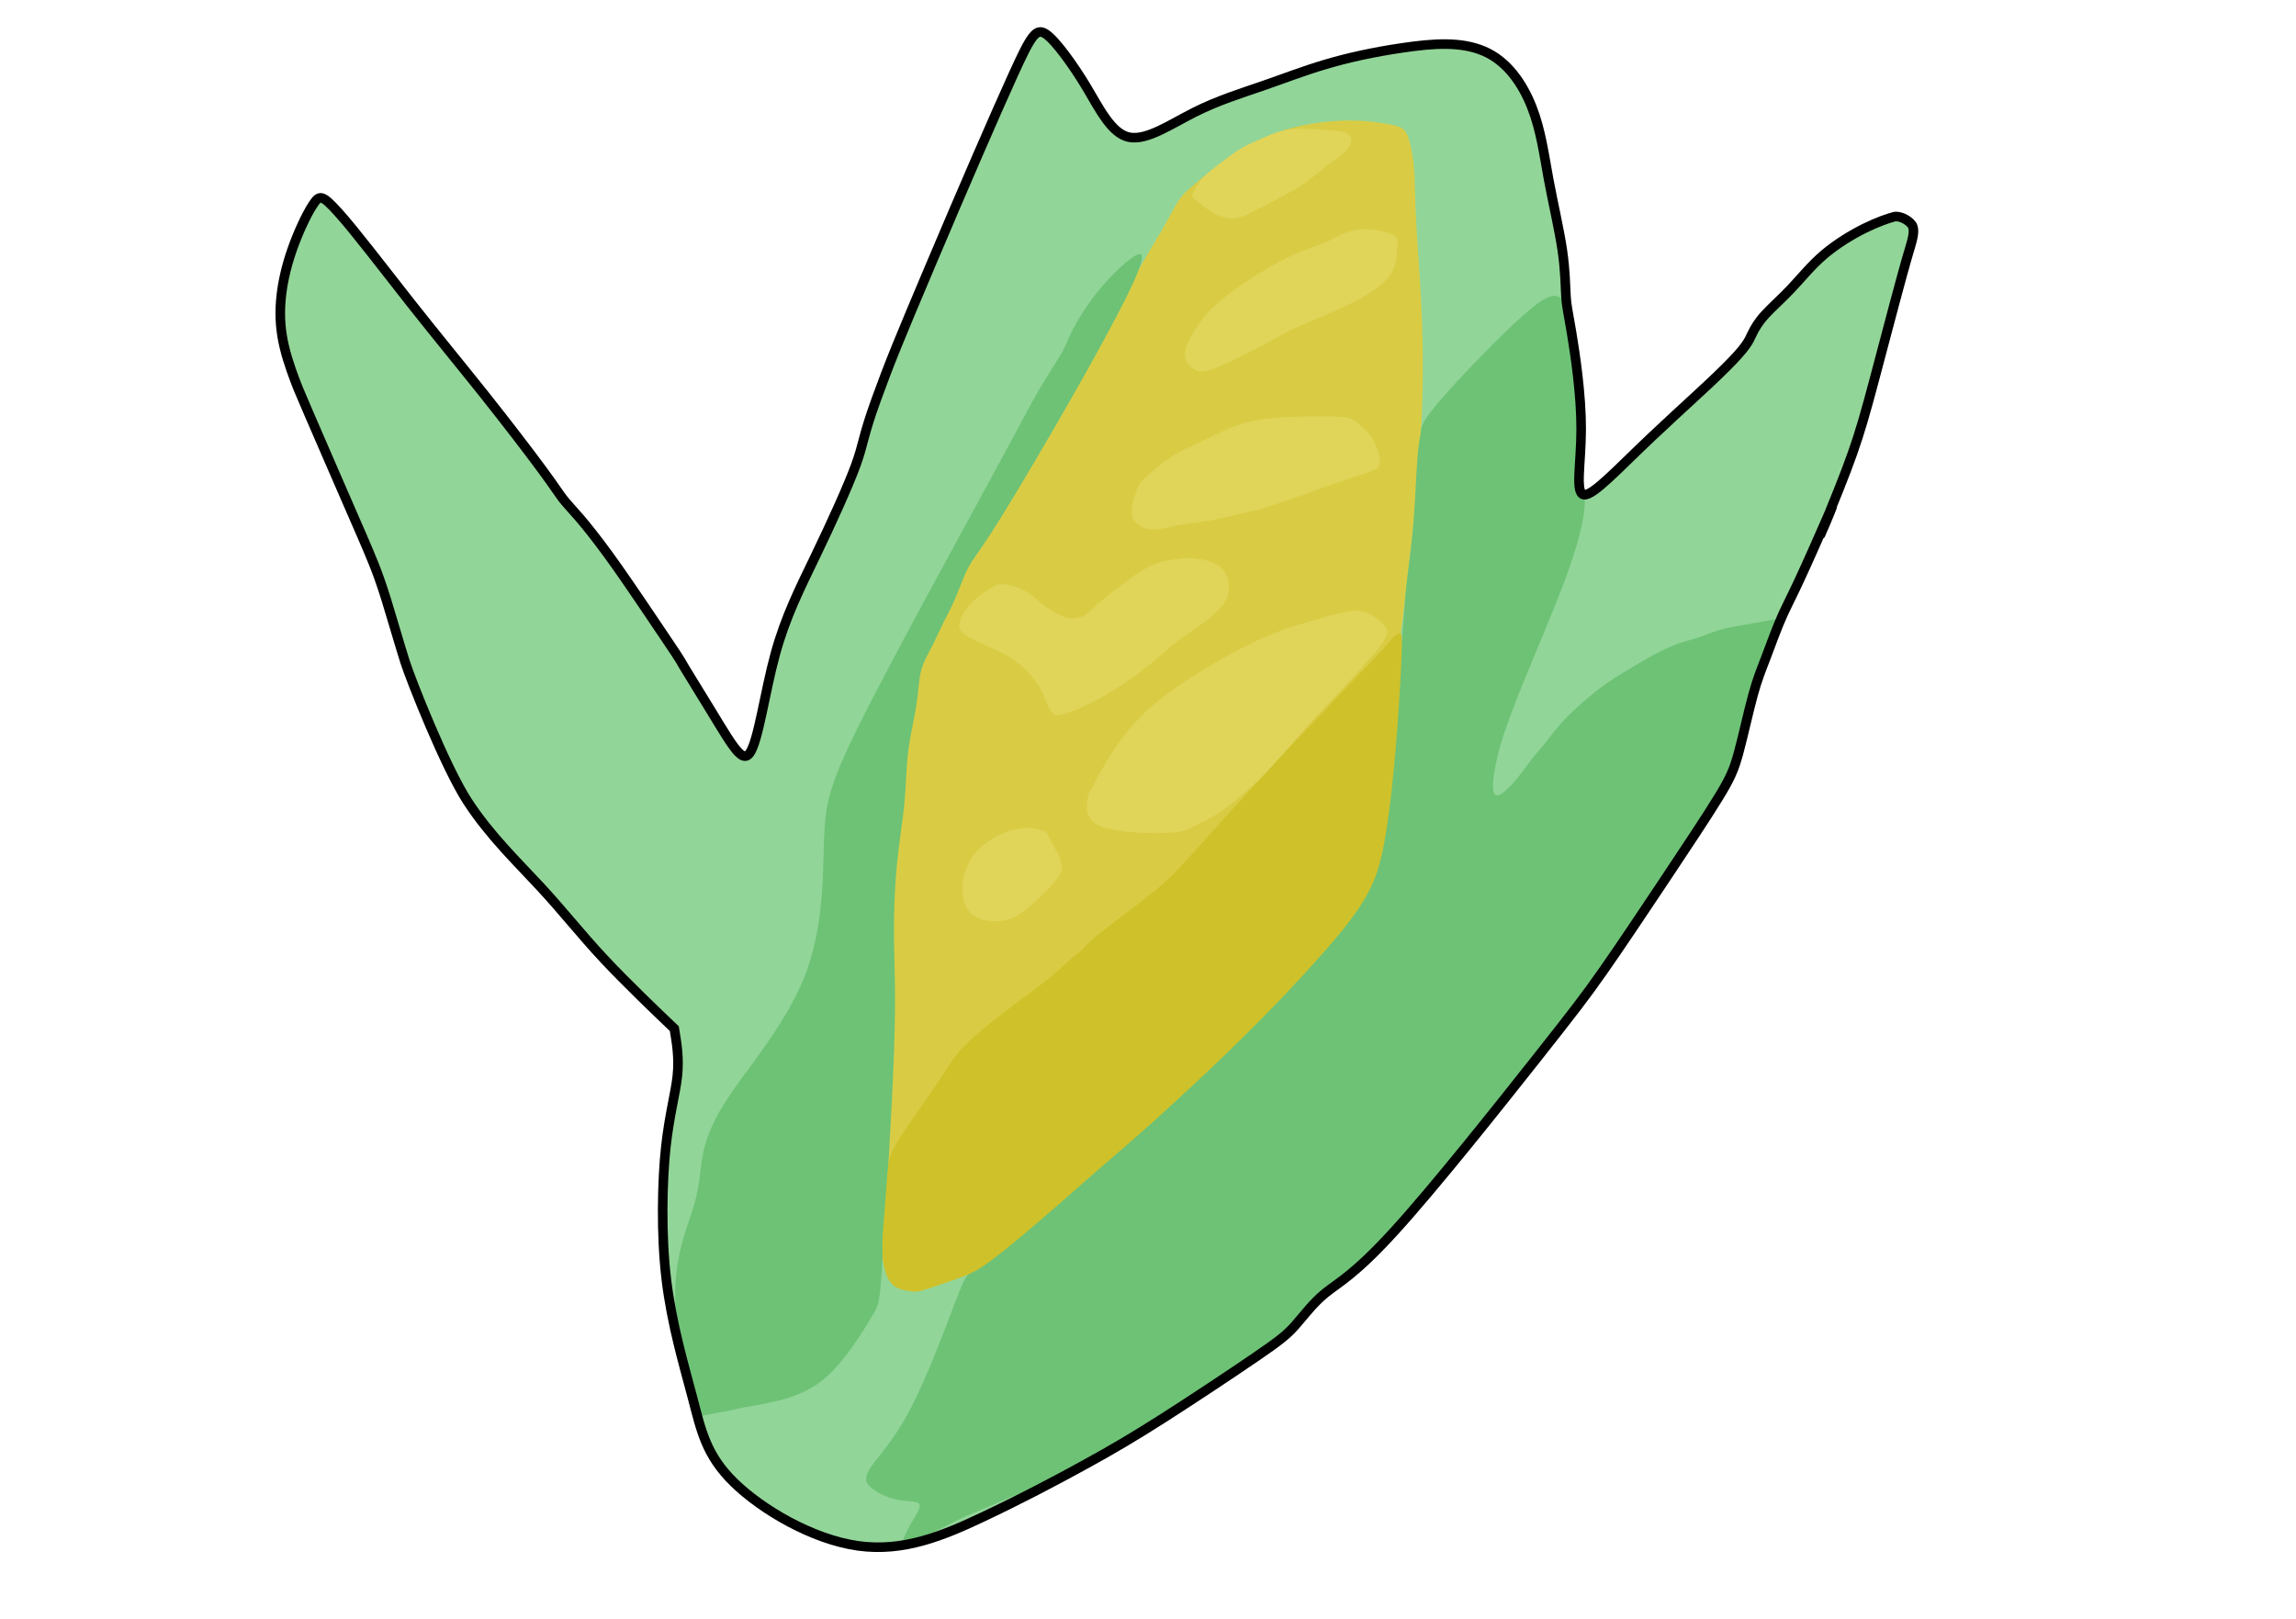
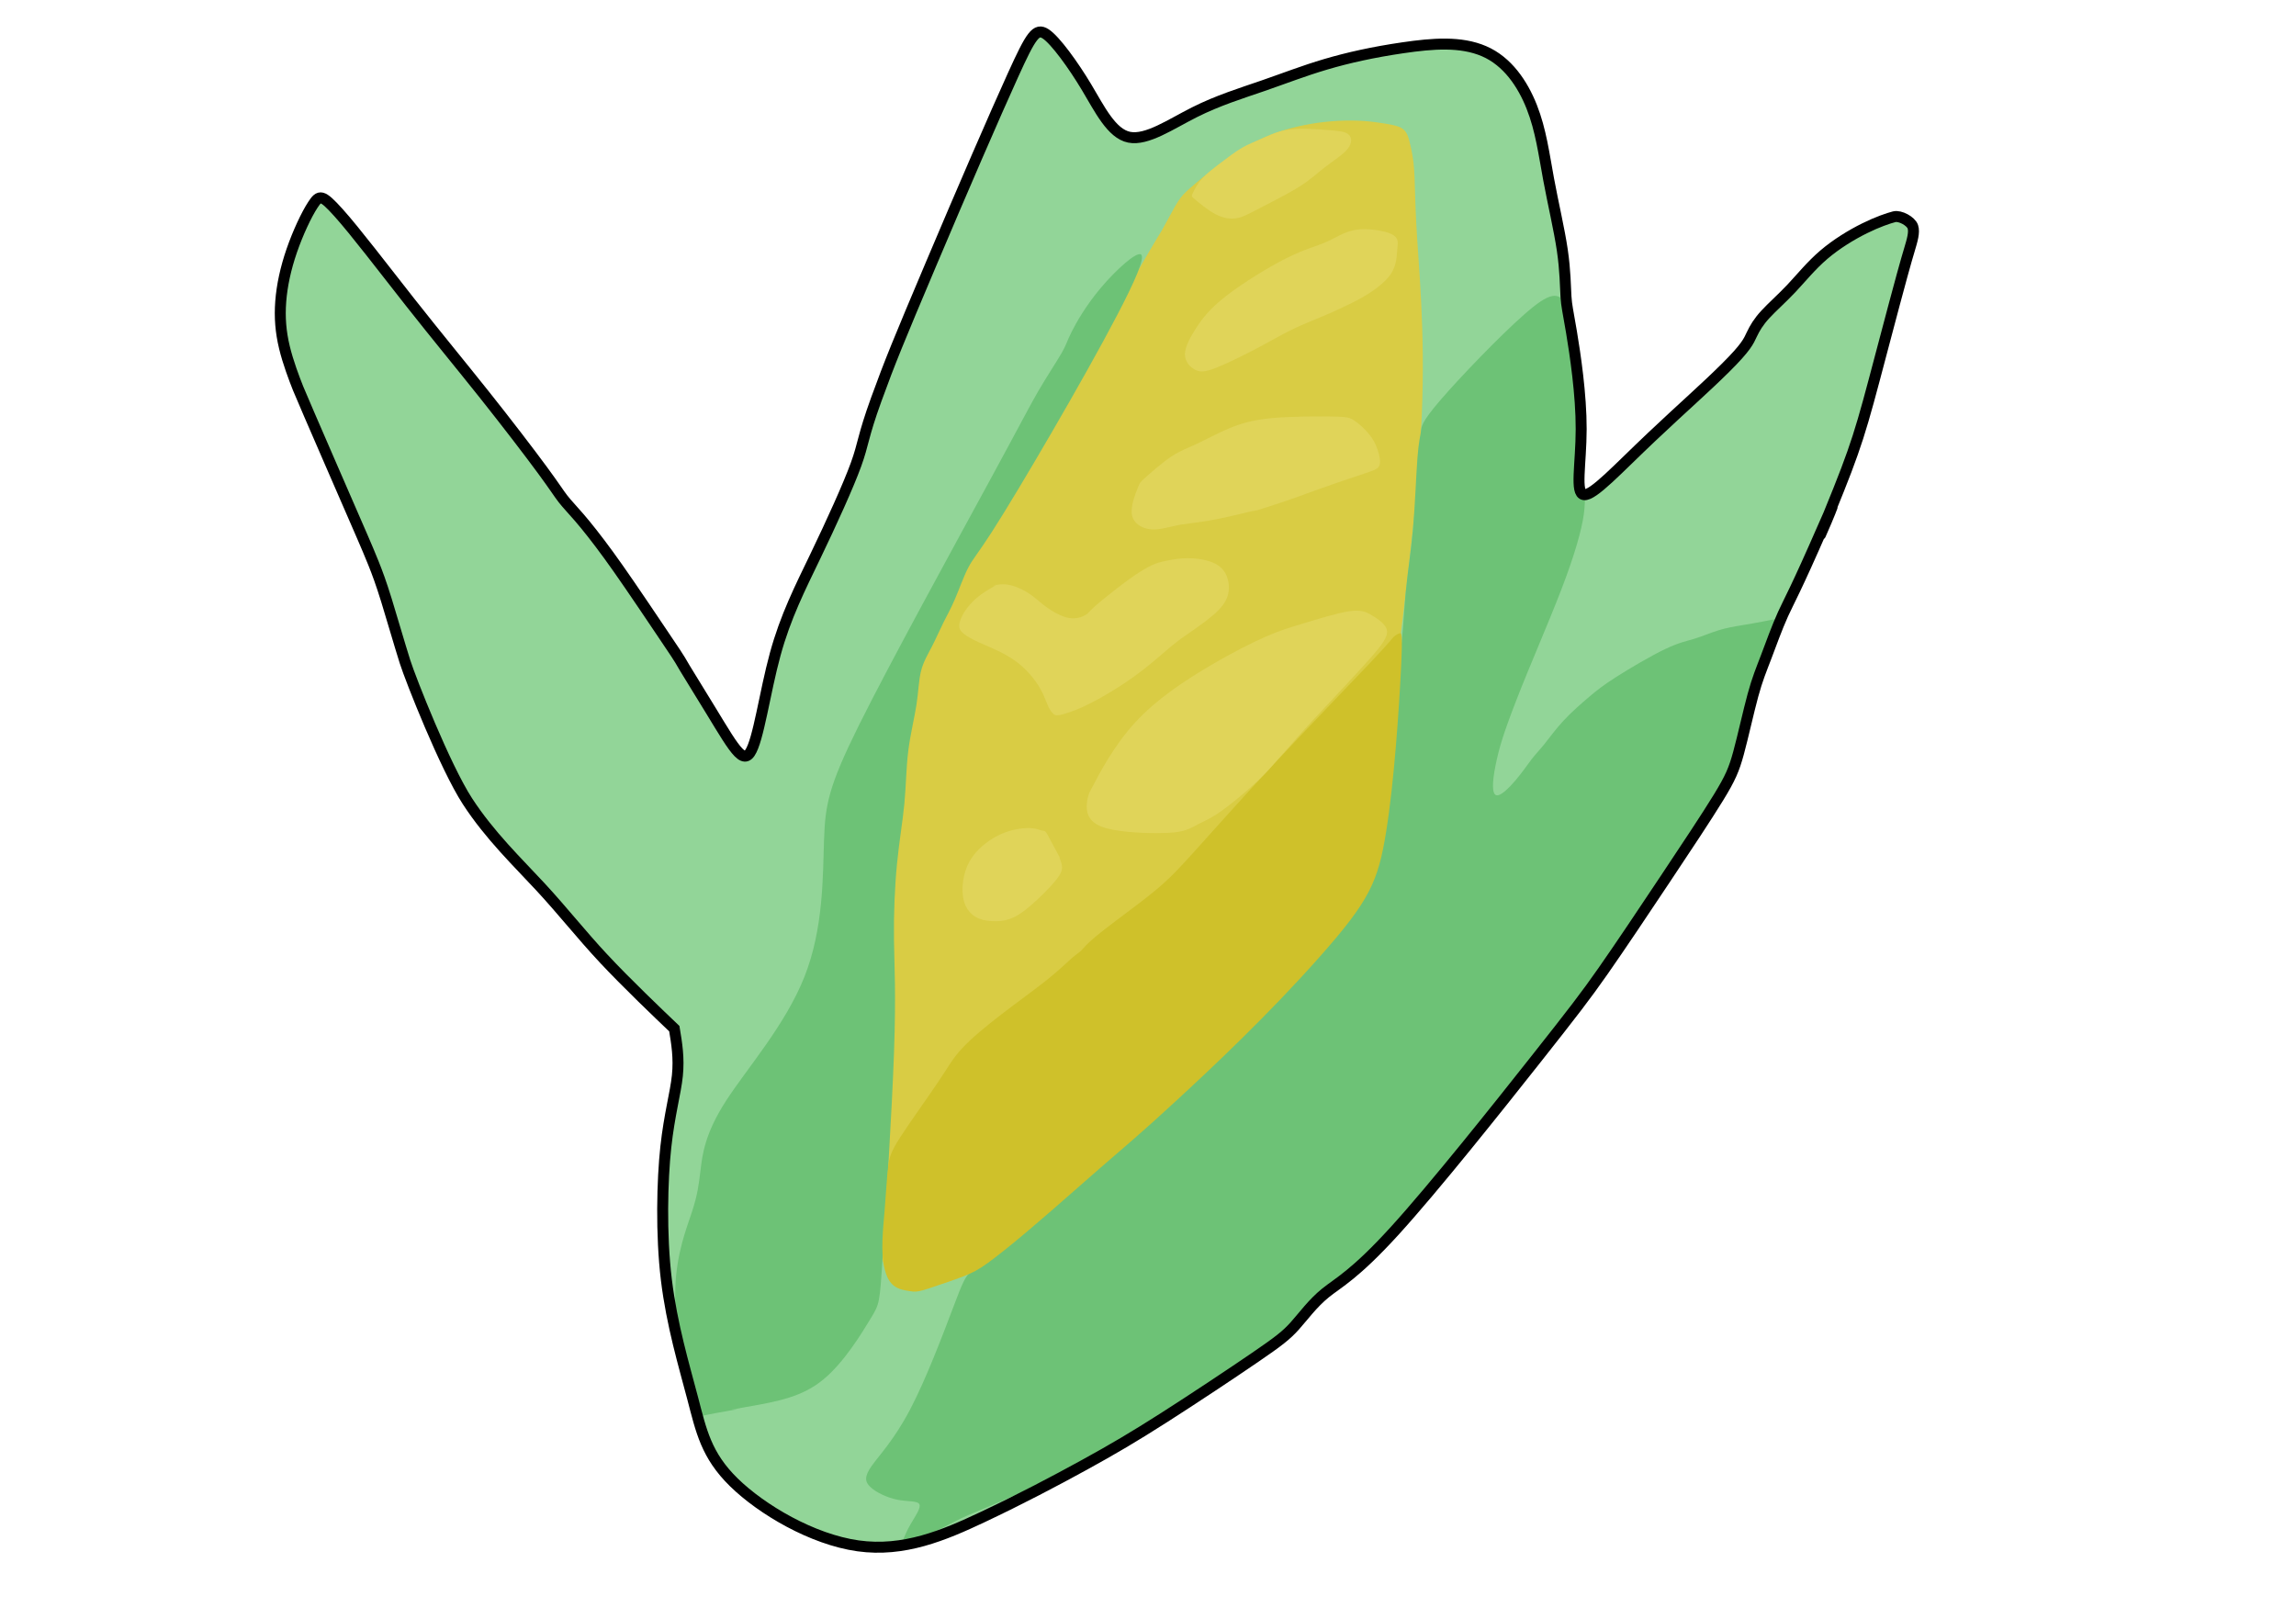
<svg xmlns="http://www.w3.org/2000/svg" version="1.1" id="svg1" width="793.6" height="559.36" viewBox="0 0 793.6 559.36">
  <defs id="defs1">
    </defs>
  <g id="g1" transform="matrix(1.751512,0,0,1.751512,-204.1969,-93.09364)">
    <path style="display:inline;fill:#8cd292;fill-opacity:0.945;stroke:none;stroke-width:1.89;stroke-opacity:1" d="m 235.688,242.318 c -4.518,-4.85 -7.982,-9.304 -12.447,-14.132 -4.465,-4.828 -10.013,-10.135 -14.415,-16.913 -4.402,-6.778 -11.201,-24.002 -12.324,-27.547 -1.123,-3.545 -2.569,-8.606 -3.655,-12.106 -1.086,-3.499 -1.81,-5.429 -2.542,-7.259 -0.733,-1.83 -1.415,-3.422 -2.199,-5.236 -0.785,-1.815 -11.928,-27.379 -12.699,-29.332 -0.771,-1.954 -1.977,-5.089 -2.701,-8.111 -0.724,-3.022 -0.963,-5.888 -0.722,-9.031 0.241,-3.143 0.964,-6.52 2.17,-10.018 1.206,-3.498 2.894,-7.116 4.18,-9.072 1.286,-1.956 1.747,-2.11 5.045,1.553 3.299,3.663 8.894,11.035 14.154,17.705 5.26,6.67 9.998,12.397 14.562,18.131 4.564,5.734 8.929,11.442 11.473,14.9 2.544,3.457 3.268,4.663 4.112,5.749 0.844,1.085 1.809,2.05 3.256,3.739 1.447,1.688 3.377,4.101 5.748,7.359 2.371,3.259 5.182,7.364 10.641,15.488 5.458,8.124 1.306,1.903 7.383,11.689 6.077,9.786 8.186,14.31 9.866,11.849 1.679,-2.461 2.928,-11.908 4.982,-19.422 2.054,-7.514 4.914,-13.097 8.002,-19.52 3.088,-6.423 6.406,-13.688 7.943,-17.924 1.538,-4.237 1.302,-5.415 4.001,-12.863 2.699,-7.448 4.457,-11.703 10.759,-26.607 6.303,-14.904 12.615,-29.47 16.219,-37.398 3.604,-7.928 4.569,-9.375 6.461,-8.148 1.891,1.227 5.473,6.186 8.058,10.509 2.586,4.323 4.932,9.186 8.418,9.883 3.486,0.698 8.204,-2.579 12.887,-4.93 4.683,-2.351 9.18,-3.729 13.514,-5.226 4.334,-1.497 8.022,-2.949 12.387,-4.238 4.365,-1.29 9.369,-2.409 15.255,-3.265 5.886,-0.856 11.381,-1.295 15.978,0.678 4.598,1.973 7.614,6.413 9.423,10.996 1.809,4.583 2.42,9.377 3.32,14.238 0.9,4.861 2.106,9.927 2.709,14.027 0.603,4.101 0.603,7.236 0.724,9.166 0.121,1.93 0.362,2.653 1.085,6.995 0.724,4.342 1.93,12.302 1.914,19.182 -0.015,6.881 -1.252,12.683 0.558,12.921 1.81,0.238 6.667,-5.086 13.332,-11.38 6.665,-6.294 10.372,-9.472 14.557,-13.621 4.185,-4.149 4.602,-5.304 5.215,-6.603 0.613,-1.299 1.337,-2.505 2.663,-3.952 1.327,-1.447 3.256,-3.136 5.164,-5.158 1.908,-2.023 3.893,-4.505 6.393,-6.639 2.5,-2.135 5.465,-3.936 8.037,-5.21 2.571,-1.274 4.69,-1.985 5.85,-2.286 1.16,-0.301 3.318,0.879 3.679,1.965 0.362,1.085 -0.094,2.611 -0.695,4.626 -0.602,2.015 -1.349,4.519 -5.489,20.21 -4.14,15.691 -4.79,18.179 -10.295,31.633 -5.506,13.454 4.329,-9.926 -1.191,2.729 -5.52,12.655 -6.726,14.585 -7.933,17.238 -1.206,2.653 -2.412,6.03 -3.353,8.507 -0.941,2.477 -1.705,4.259 -2.598,7.535 -0.893,3.276 -1.949,8.121 -2.838,11.388 -0.89,3.267 -1.613,4.955 -3.989,8.83 -2.376,3.874 -6.197,9.622 -10.474,16.042 -4.277,6.42 -8.794,13.188 -12.251,18.128 -3.457,4.94 -5.869,8.076 -13.331,17.515 -7.462,9.439 -19.973,25.182 -27.841,33.822 -7.869,8.64 -11.095,10.178 -13.627,12.228 -2.533,2.05 -4.372,4.613 -6.045,6.482 -1.673,1.869 -3.181,3.045 -7.812,6.213 -4.631,3.168 -12.069,8.117 -18.016,11.915 -5.947,3.798 -10.029,6.199 -15.739,9.337 -5.711,3.138 -12.518,6.73 -20.093,10.306 -7.575,3.576 -15.508,6.929 -24.545,5.657 -9.038,-1.272 -19.004,-7.156 -24.493,-12.523 -5.488,-5.367 -6.453,-10.191 -8.142,-16.614 -1.688,-6.422 -4.101,-14.442 -5.186,-23.367 -1.085,-8.925 -0.821,-19.713 -0.109,-26.198 0.712,-6.486 1.918,-10.586 2.28,-14.084 0.362,-3.498 -0.121,-6.392 -0.603,-9.286 -2.963,-2.822 -9.444,-8.995 -13.962,-13.844 z" id="path3" />
    <path style="display:inline;fill:#d9cc44;fill-opacity:0.996;stroke:none;stroke-width:1.89;stroke-opacity:1" d="m 352.591,89.285 c -3.082,2.615 -3.082,2.615 -5.776,7.599 -2.694,4.984 2.694,-4.984 -15.125,26.162 -17.819,31.146 -23.198,38.172 -27.96,47.263 -4.762,9.091 -4.233,6.399 -6.071,18.308 -1.838,11.91 -1.43,7.424 -2.891,22.288 -1.461,14.865 -1.943,17.759 -2.185,20.774 -0.241,3.015 -0.241,6.151 -0.692,15.927 -0.45,9.776 -1.983,37.695 -1.761,46.794 0.222,9.099 1.488,12.295 5.166,12.928 3.678,0.633 9.769,-1.296 15.032,-4.285 5.263,-2.988 34.19,-29.382 45.783,-40.501 11.593,-11.119 19.111,-19.148 23.802,-24.433 4.691,-5.285 7.224,-8.541 8.611,-14.24 1.387,-5.699 1.628,-13.839 1.809,-19.055 0.181,-5.216 0.302,-7.508 1.774,-19.341 1.473,-11.834 4.323,-33.401 5.05,-50.353 0.726,-16.952 -0.657,-29.458 -1.085,-37.867 -0.427,-8.41 -0.122,-10.715 -1.026,-14.847 -0.904,-4.133 -1.1,-4.316 -7.026,-5.143 -5.926,-0.827 -13.994,-0.111 -20.591,2.459 -6.597,2.57 -11.757,6.948 -14.838,9.563 z" id="path2" />
    <path style="display:inline;fill:#6dc276;fill-opacity:1;stroke:none;stroke-width:1.89;stroke-opacity:1" d="m 288.424,313.328 c -1.749,2.894 -5.246,8.683 -9.347,12.06 -4.101,3.377 -8.608,4.302 -15.415,5.474 -6.806,1.173 1.907,-0.168 -3.037,0.676 -4.945,0.844 -5.427,1.085 -6.03,1.085 -0.603,0 -1.322,-0.24 -2.422,-4.886 -1.1,-4.647 -2.558,-13.61 -2.318,-20.458 0.24,-6.849 2.18,-11.596 3.28,-14.961 1.1,-3.365 1.339,-5.283 1.701,-8.298 0.362,-3.015 0.844,-7.116 4.976,-13.543 4.132,-6.427 11.717,-14.96 15.521,-24.558 3.804,-9.597 3.623,-20.031 3.865,-27.026 0.241,-6.995 0.905,-10.553 6.88,-22.602 5.975,-12.05 19.237,-36.187 25.777,-48.22 6.54,-12.033 7.987,-14.927 9.675,-17.822 1.688,-2.894 3.618,-5.789 4.583,-7.477 0.965,-1.688 0.965,-2.171 1.93,-4.101 0.965,-1.93 2.894,-5.307 5.844,-8.79 2.949,-3.483 6.957,-7.109 7.853,-6.512 0.895,0.597 -1.286,5.441 -4.659,11.908 -3.373,6.467 -8.157,14.955 -12.789,22.935 -4.632,7.979 -9.113,15.468 -11.922,19.838 -2.809,4.37 -3.774,5.335 -4.701,7.106 -0.927,1.771 -1.817,4.349 -2.692,6.356 -0.876,2.007 -1.424,2.922 -2.166,4.4 -0.742,1.478 -1.466,3.166 -2.28,4.749 -0.814,1.583 -1.719,3.06 -2.186,4.9 -0.467,1.839 -0.498,4.04 -0.912,6.716 -0.415,2.676 -1.214,5.827 -1.621,9.136 -0.407,3.309 -0.422,6.776 -0.761,10.357 -0.339,3.58 -1.003,7.274 -1.447,11.797 -0.445,4.523 -0.671,9.874 -0.603,15.083 0.068,5.209 0.43,10.274 0.008,22.214 -0.422,11.94 -1.628,30.754 -2.231,40.161 -0.603,9.407 -0.603,9.407 -2.352,12.302 z" id="path5" />
    <path style="display:inline;fill:#6dc276;fill-opacity:1;stroke:none;stroke-width:1.89;stroke-opacity:1" d="m 308.409,303.899 c -1.352,1.093 -1.835,2.299 -3.764,7.387 -1.93,5.088 -5.307,14.058 -8.472,20.065 -3.166,6.008 -6.121,9.053 -7.568,11.103 -1.447,2.05 -1.387,3.106 -0.271,4.161 1.116,1.055 3.286,2.111 5.337,2.518 2.05,0.407 3.98,0.166 4.342,0.889 0.362,0.724 -0.844,2.412 -1.688,3.859 -0.844,1.447 -1.327,2.653 -1.568,3.377 -0.241,0.724 -0.241,0.965 1.327,0.362 1.568,-0.603 4.704,-2.05 6.633,-3.015 1.93,-0.965 2.653,-1.447 5.148,-2.526 2.495,-1.079 8.319,-3.367 15.946,-6.967 7.627,-3.601 14.93,-7.652 22.441,-12.195 7.512,-4.543 14.91,-9.373 20.047,-13.284 5.137,-3.911 7.424,-6.47 9.433,-8.36 2.009,-1.89 3.783,-3.152 5.984,-4.97 2.201,-1.818 4.65,-4.043 12.873,-13.783 8.223,-9.741 22.189,-26.971 33.69,-42.333 11.5,-15.362 20.534,-28.857 25.408,-36.561 4.873,-7.704 5.581,-9.599 6.105,-11.581 0.524,-1.982 0.836,-3.935 2.042,-8.213 1.205,-4.279 3.274,-10.761 4.428,-14.303 1.154,-3.542 1.346,-4.001 0.903,-4.104 -0.443,-0.103 -1.489,0.149 -2.787,0.406 -1.298,0.257 -2.71,0.493 -4.155,0.734 -1.445,0.241 -2.892,0.482 -4.46,0.964 -1.568,0.482 -3.256,1.206 -4.824,1.688 -1.568,0.482 -3.015,0.724 -5.789,2.05 -2.774,1.327 -6.874,3.739 -9.528,5.427 -2.653,1.688 -3.859,2.653 -5.427,3.98 -1.568,1.327 -3.498,3.015 -5.065,4.704 -1.568,1.688 -2.774,3.377 -3.745,4.589 -0.971,1.212 -1.781,2.022 -2.576,3.058 -0.795,1.036 -1.76,2.483 -3.086,4.051 -1.327,1.568 -3.015,3.256 -3.859,3.015 -0.844,-0.241 -0.844,-2.412 -0.159,-5.828 0.686,-3.416 1.487,-6.142 4.109,-12.91 2.622,-6.769 6.228,-14.953 8.883,-21.848 2.655,-6.895 4.026,-11.815 4.437,-14.866 0.411,-3.051 0.179,-5.139 -0.133,-6.589 -0.312,-1.449 -0.694,-2.177 -0.696,-4.406 -0.001,-2.229 0.378,-5.961 0.15,-11.874 -0.228,-5.914 -1.063,-14.01 -2.538,-17.761 -1.475,-3.751 -3.59,-3.157 -8.537,1.195 -4.946,4.352 -12.724,12.462 -16.557,16.921 -3.833,4.458 -3.722,5.265 -3.829,6.154 -0.107,0.888 -0.432,1.859 -0.694,5.257 -0.262,3.399 -0.46,9.226 -0.877,13.962 -0.416,4.736 -1.05,8.379 -1.442,12.581 -0.392,4.202 -0.543,8.962 -1.235,12.969 -0.693,4.007 -1.928,7.26 -2.293,13.997 -0.365,6.738 0.139,16.959 -1.376,24.049 -1.515,7.089 -5.05,11.047 -12.062,18.542 -7.012,7.496 -17.5,18.53 -28.548,29.322 -11.048,10.792 -22.654,21.341 -29.569,27.105 -6.914,5.764 -9.137,6.744 -10.489,7.837 z" id="path6" />
    <path style="display:inline;fill:#cfc12a;fill-opacity:1;stroke:none;stroke-width:1.89;stroke-opacity:1" d="m 291.836,283.523 c 0.248,-2.065 0.585,-3.119 2.496,-6.074 1.912,-2.955 5.389,-7.779 7.489,-10.915 2.1,-3.136 2.824,-4.583 4.686,-6.557 1.862,-1.974 4.543,-4.208 7.733,-6.665 3.189,-2.457 6.566,-4.869 8.978,-6.798 2.412,-1.93 3.859,-3.377 4.824,-4.221 0.965,-0.844 1.447,-1.085 1.93,-1.568 0.482,-0.482 0.965,-1.206 3.014,-2.894 2.049,-1.688 5.669,-4.342 8.244,-6.307 2.575,-1.965 3.818,-3.001 5.205,-4.257 1.387,-1.256 2.593,-2.462 5.96,-6.19 3.367,-3.728 8.955,-10.044 15.698,-17.269 6.744,-7.225 14.703,-15.426 18.804,-19.767 4.101,-4.342 4.342,-4.824 4.704,-5.186 0.362,-0.362 0.844,-0.603 1.206,-0.724 0.362,-0.121 0.603,-0.121 0.241,7.236 -0.362,7.357 -1.325,22.05 -2.92,31.917 -1.595,9.866 -3.233,13.549 -13.171,24.761 -9.938,11.212 -20.633,21.314 -28.146,28.243 -7.513,6.929 -9.679,8.639 -15.01,13.286 -5.331,4.647 -13.829,12.234 -19.129,16.413 -5.3,4.179 -5.805,4.365 -11.57,6.351 -5.765,1.986 -5.452,1.888 -7.706,1.505 -2.254,-0.382 -3.598,-1.36 -4.311,-4.569 -0.713,-3.209 -0.257,-7.387 0.057,-11.104 0.314,-3.717 0.446,-6.584 0.694,-8.649 z" id="path7" />
    <path style="fill:#e0d459;fill-opacity:1;stroke:none;stroke-width:1.89;stroke-opacity:1" d="m 307.125,224.96 c 0.795,-2.402 2.266,-4.022 3.844,-5.272 1.579,-1.249 3.264,-2.128 5.191,-2.645 1.926,-0.518 4.093,-0.675 5.535,-0.125 1.442,0.55 0.725,-0.707 2.692,2.987 1.967,3.694 0.976,1.684 1.472,3.051 0.495,1.367 0.495,2.09 -0.724,3.671 -1.219,1.581 -3.584,3.946 -5.645,5.645 -2.061,1.699 -3.749,2.664 -6.28,2.686 -2.531,0.022 -4.5,-0.515 -5.749,-2.463 -1.249,-1.949 -1.13,-5.132 -0.335,-7.535 z" id="path21" />
    <path style="fill:#e0d459;fill-opacity:1;stroke:none;stroke-width:1.89;stroke-opacity:1" d="m 315.017,168.483 c -1.447,-0.121 -2.653,0.362 -2.653,0.362 0,0 1.206,-0.482 0.844,-0.241 -0.362,0.241 -2.291,1.206 -3.859,2.533 -1.568,1.327 -2.774,3.015 -3.257,4.437 -0.484,1.422 -0.321,2.212 1.941,3.485 2.262,1.272 5.275,2.188 8.059,3.947 2.785,1.759 4.714,4.171 5.8,6.101 1.085,1.93 1.327,3.377 2.097,4.399 0.771,1.022 0.98,1.118 4.011,0.081 3.031,-1.037 7.435,-3.528 10.991,-5.949 3.556,-2.421 5.935,-4.561 7.623,-6.009 1.688,-1.447 2.653,-2.171 3.885,-3.032 1.232,-0.862 2.539,-1.733 4.203,-3.013 1.664,-1.28 3.249,-2.638 3.966,-4.331 0.717,-1.692 0.462,-3.63 -0.275,-4.964 -0.738,-1.334 -1.958,-2.064 -3.719,-2.525 -1.761,-0.461 -4.062,-0.653 -6.917,-0.136 -2.855,0.517 -3.671,0.81 -6.238,2.403 -2.567,1.593 -7.51,5.56 -8.805,6.72 -1.295,1.16 -1.295,1.401 -1.898,1.763 -0.603,0.362 -1.809,0.844 -3.256,0.603 -1.447,-0.241 -3.136,-1.206 -4.375,-2.084 -1.24,-0.878 -2.393,-2.032 -3.713,-2.868 -1.319,-0.837 -3.008,-1.56 -4.455,-1.681 z" id="path22" />
    <path style="fill:#e0d459;fill-opacity:1;stroke:none;stroke-width:1.89;stroke-opacity:1" d="m 331.057,211.78 c 0.121,-1.447 0.603,-2.412 0.603,-2.412 0,0 -0.482,0.965 0.709,-1.312 1.191,-2.276 4.055,-7.794 8.276,-12.377 4.221,-4.583 9.799,-8.231 14.518,-11.02 4.719,-2.789 8.578,-4.719 11.352,-5.925 2.774,-1.206 4.462,-1.688 7.237,-2.533 2.774,-0.844 6.632,-2.05 9.045,-2.412 2.412,-0.362 3.377,0.12 4.583,0.844 1.206,0.724 2.653,1.688 2.894,2.894 0.241,1.206 -0.724,2.653 -3.618,5.91 -2.894,3.256 -7.719,8.322 -10.734,11.578 -3.015,3.256 -4.221,4.704 -5.141,5.744 -0.92,1.041 -1.251,1.372 -2.095,2.337 -0.844,0.965 -2.05,2.412 -4.1,4.341 -2.05,1.93 -4.945,4.342 -6.995,5.789 -2.05,1.447 -3.256,1.93 -4.221,2.412 -0.965,0.482 -1.688,0.965 -2.774,1.327 -1.085,0.362 -2.533,0.603 -5.789,0.603 -3.256,0 -8.322,-0.241 -10.975,-1.327 -2.653,-1.085 -2.894,-3.015 -2.774,-4.462 z" id="path23" />
    <path style="fill:#e0d459;fill-opacity:1;stroke:none;stroke-width:1.89;stroke-opacity:1" d="m 342.635,147.378 c -1.085,0.965 -1.085,0.965 -1.568,2.171 -0.482,1.206 -1.447,3.618 -1.085,5.307 0.362,1.688 2.05,2.653 3.859,2.774 1.809,0.121 3.739,-0.603 5.91,-0.965 2.171,-0.362 4.583,-0.362 11.94,-2.171 7.357,-1.809 -2.376,1.054 3.696,-0.86 6.073,-1.914 8.485,-2.879 11.5,-3.964 3.015,-1.085 6.633,-2.291 8.804,-3.015 2.171,-0.724 2.894,-0.965 3.131,-1.71 0.237,-0.745 0.019,-1.834 -0.365,-2.986 -0.384,-1.152 -0.837,-2.058 -1.692,-3.107 -0.855,-1.05 -2.084,-2.184 -3.049,-2.787 -0.965,-0.603 -1.666,-0.675 -4.55,-0.711 -2.883,-0.036 -7.949,-0.036 -11.675,0.322 -3.726,0.358 -6.086,1.066 -8.416,2.042 -2.33,0.976 -4.501,2.183 -6.31,3.027 -1.809,0.844 -3.256,1.327 -5.065,2.533 -1.809,1.206 -3.98,3.136 -5.065,4.101 z" id="path24" />
    <path style="fill:#e0d459;fill-opacity:1;stroke:none;stroke-width:1.89;stroke-opacity:1" d="m 358.555,111.558 c 3.256,-2.533 8.322,-5.668 11.94,-7.477 3.618,-1.809 5.789,-2.291 7.719,-3.136 1.93,-0.844 3.618,-2.05 5.874,-2.436 2.256,-0.386 5.699,0.144 7.149,0.868 1.45,0.724 1.208,1.689 1.088,3.015 -0.121,1.327 -0.121,3.015 -1.205,4.727 -1.085,1.712 -3.76,3.852 -7.622,5.75 -3.862,1.898 -4.631,2.169 -8.696,3.866 -4.065,1.697 -5.994,2.903 -8.889,4.471 -2.894,1.568 -6.754,3.498 -9.166,4.462 -2.412,0.965 -3.377,0.965 -4.357,0.437 -0.98,-0.528 -1.975,-1.583 -1.975,-3.03 0,-1.447 1.087,-3.457 2.262,-5.256 1.175,-1.799 2.622,-3.729 5.879,-6.262 z" id="path25" />
    <path style="fill:#e0d459;fill-opacity:1;stroke:none;stroke-width:1.89;stroke-opacity:1" d="m 351.944,91.331 c -0.264,0.569 -0.264,0.569 0.565,1.263 0.829,0.693 2.487,2.08 4.01,2.864 1.523,0.784 2.91,0.965 4.131,0.754 1.221,-0.211 2.276,-0.814 4.492,-1.96 2.216,-1.146 5.593,-2.834 7.884,-4.281 2.291,-1.447 3.498,-2.653 5.066,-3.86 1.568,-1.206 3.496,-2.411 4.431,-3.572 0.935,-1.161 0.875,-2.277 0.151,-2.88 -0.724,-0.603 -2.111,-0.693 -4.251,-0.859 -2.141,-0.166 -5.035,-0.407 -7.342,-0.102 -2.307,0.305 -4.025,1.157 -5.476,1.798 -1.451,0.641 -2.634,1.07 -3.935,1.828 -1.3,0.758 -2.717,1.843 -4.138,2.925 -1.421,1.082 -2.845,2.16 -3.822,3.268 -0.976,1.108 -1.504,2.246 -1.768,2.815 z" id="path26" />
-     <path style="display:inline;fill:none;stroke:#000000;stroke-width:1.89;stroke-opacity:1" d="m 235.688,242.318 c -4.518,-4.85 -7.982,-9.304 -12.447,-14.132 -4.465,-4.828 -10.013,-10.135 -14.415,-16.913 -4.402,-6.778 -11.201,-24.002 -12.324,-27.547 -1.123,-3.545 -2.569,-8.606 -3.655,-12.106 -1.086,-3.499 -1.81,-5.429 -2.542,-7.259 -0.733,-1.83 -1.415,-3.422 -2.199,-5.236 -0.785,-1.815 -11.928,-27.379 -12.699,-29.332 -0.771,-1.954 -1.977,-5.089 -2.701,-8.111 -0.724,-3.022 -0.963,-5.888 -0.722,-9.031 0.241,-3.143 0.964,-6.52 2.17,-10.018 1.206,-3.498 2.894,-7.116 4.18,-9.072 1.286,-1.956 1.747,-2.11 5.045,1.553 3.299,3.663 8.894,11.035 14.154,17.705 5.26,6.67 9.998,12.397 14.562,18.131 4.564,5.734 8.929,11.442 11.473,14.9 2.544,3.457 3.268,4.663 4.112,5.749 0.844,1.085 1.809,2.05 3.256,3.739 1.447,1.688 3.377,4.101 5.748,7.359 2.371,3.259 5.182,7.364 10.641,15.488 5.458,8.124 1.306,1.903 7.383,11.689 6.077,9.786 8.186,14.31 9.866,11.849 1.679,-2.461 2.928,-11.908 4.982,-19.422 2.054,-7.514 4.914,-13.097 8.002,-19.52 3.088,-6.423 6.406,-13.688 7.943,-17.924 1.538,-4.237 1.302,-5.415 4.001,-12.863 2.699,-7.448 4.457,-11.703 10.759,-26.607 6.303,-14.904 12.615,-29.47 16.219,-37.398 3.604,-7.928 4.569,-9.375 6.461,-8.148 1.891,1.227 5.473,6.186 8.058,10.509 2.586,4.323 4.932,9.186 8.418,9.883 3.486,0.698 8.204,-2.579 12.887,-4.93 4.683,-2.351 9.18,-3.729 13.514,-5.226 4.334,-1.497 8.022,-2.949 12.387,-4.238 4.365,-1.29 9.369,-2.409 15.255,-3.265 5.886,-0.856 11.381,-1.295 15.978,0.678 4.598,1.973 7.614,6.413 9.423,10.996 1.809,4.583 2.42,9.377 3.32,14.238 0.9,4.861 2.106,9.927 2.709,14.027 0.603,4.101 0.603,7.236 0.724,9.166 0.121,1.93 0.362,2.653 1.085,6.995 0.724,4.342 1.93,12.302 1.914,19.182 -0.015,6.881 -1.252,12.683 0.558,12.921 1.81,0.238 6.667,-5.086 13.332,-11.38 6.665,-6.294 10.372,-9.472 14.557,-13.621 4.185,-4.149 4.602,-5.304 5.215,-6.603 0.613,-1.299 1.337,-2.505 2.663,-3.952 1.327,-1.447 3.256,-3.136 5.164,-5.158 1.908,-2.023 3.893,-4.505 6.393,-6.639 2.5,-2.135 5.465,-3.936 8.037,-5.21 2.571,-1.274 4.69,-1.985 5.85,-2.286 1.16,-0.301 3.318,0.879 3.679,1.965 0.362,1.085 -0.094,2.611 -0.695,4.626 -0.602,2.015 -1.349,4.519 -5.489,20.21 -4.14,15.691 -4.79,18.179 -10.295,31.633 -5.506,13.454 4.329,-9.926 -1.191,2.729 -5.52,12.655 -6.726,14.585 -7.933,17.238 -1.206,2.653 -2.412,6.03 -3.353,8.507 -0.941,2.477 -1.705,4.259 -2.598,7.535 -0.893,3.276 -1.949,8.121 -2.838,11.388 -0.89,3.267 -1.613,4.955 -3.989,8.83 -2.376,3.874 -6.197,9.622 -10.474,16.042 -4.277,6.42 -8.794,13.188 -12.251,18.128 -3.457,4.94 -5.869,8.076 -13.331,17.515 -7.462,9.439 -19.973,25.182 -27.841,33.822 -7.869,8.64 -11.095,10.178 -13.627,12.228 -2.533,2.05 -4.372,4.613 -6.045,6.482 -1.673,1.869 -3.181,3.045 -7.812,6.213 -4.631,3.168 -12.069,8.117 -18.016,11.915 -5.947,3.798 -10.029,6.199 -15.739,9.337 -5.711,3.138 -12.518,6.73 -20.093,10.306 -7.575,3.576 -15.508,6.929 -24.545,5.657 -9.038,-1.272 -19.004,-7.156 -24.493,-12.523 -5.488,-5.367 -6.453,-10.191 -8.142,-16.614 -1.688,-6.422 -4.101,-14.442 -5.186,-23.367 -1.085,-8.925 -0.821,-19.713 -0.109,-26.198 0.712,-6.486 1.918,-10.586 2.28,-14.084 0.362,-3.498 -0.121,-6.392 -0.603,-9.286 -2.963,-2.822 -9.444,-8.995 -13.962,-13.844 z" id="path1" />
+     <path style="display:inline;fill:none;stroke:#000000;stroke-width:2.165;stroke-opacity:1;stroke-dasharray:none" d="m 235.688,242.318 c -4.518,-4.85 -7.982,-9.304 -12.447,-14.132 -4.465,-4.828 -10.013,-10.135 -14.415,-16.913 -4.402,-6.778 -11.201,-24.002 -12.324,-27.547 -1.123,-3.545 -2.569,-8.606 -3.655,-12.106 -1.086,-3.499 -1.81,-5.429 -2.542,-7.259 -0.733,-1.83 -1.415,-3.422 -2.199,-5.236 -0.785,-1.815 -11.928,-27.379 -12.699,-29.332 -0.771,-1.954 -1.977,-5.089 -2.701,-8.111 -0.724,-3.022 -0.963,-5.888 -0.722,-9.031 0.241,-3.143 0.964,-6.52 2.17,-10.018 1.206,-3.498 2.894,-7.116 4.18,-9.072 1.286,-1.956 1.747,-2.11 5.045,1.553 3.299,3.663 8.894,11.035 14.154,17.705 5.26,6.67 9.998,12.397 14.562,18.131 4.564,5.734 8.929,11.442 11.473,14.9 2.544,3.457 3.268,4.663 4.112,5.749 0.844,1.085 1.809,2.05 3.256,3.739 1.447,1.688 3.377,4.101 5.748,7.359 2.371,3.259 5.182,7.364 10.641,15.488 5.458,8.124 1.306,1.903 7.383,11.689 6.077,9.786 8.186,14.31 9.866,11.849 1.679,-2.461 2.928,-11.908 4.982,-19.422 2.054,-7.514 4.914,-13.097 8.002,-19.52 3.088,-6.423 6.406,-13.688 7.943,-17.924 1.538,-4.237 1.302,-5.415 4.001,-12.863 2.699,-7.448 4.457,-11.703 10.759,-26.607 6.303,-14.904 12.615,-29.47 16.219,-37.398 3.604,-7.928 4.569,-9.375 6.461,-8.148 1.891,1.227 5.473,6.186 8.058,10.509 2.586,4.323 4.932,9.186 8.418,9.883 3.486,0.698 8.204,-2.579 12.887,-4.93 4.683,-2.351 9.18,-3.729 13.514,-5.226 4.334,-1.497 8.022,-2.949 12.387,-4.238 4.365,-1.29 9.369,-2.409 15.255,-3.265 5.886,-0.856 11.381,-1.295 15.978,0.678 4.598,1.973 7.614,6.413 9.423,10.996 1.809,4.583 2.42,9.377 3.32,14.238 0.9,4.861 2.106,9.927 2.709,14.027 0.603,4.101 0.603,7.236 0.724,9.166 0.121,1.93 0.362,2.653 1.085,6.995 0.724,4.342 1.93,12.302 1.914,19.182 -0.015,6.881 -1.252,12.683 0.558,12.921 1.81,0.238 6.667,-5.086 13.332,-11.38 6.665,-6.294 10.372,-9.472 14.557,-13.621 4.185,-4.149 4.602,-5.304 5.215,-6.603 0.613,-1.299 1.337,-2.505 2.663,-3.952 1.327,-1.447 3.256,-3.136 5.164,-5.158 1.908,-2.023 3.893,-4.505 6.393,-6.639 2.5,-2.135 5.465,-3.936 8.037,-5.21 2.571,-1.274 4.69,-1.985 5.85,-2.286 1.16,-0.301 3.318,0.879 3.679,1.965 0.362,1.085 -0.094,2.611 -0.695,4.626 -0.602,2.015 -1.349,4.519 -5.489,20.21 -4.14,15.691 -4.79,18.179 -10.295,31.633 -5.506,13.454 4.329,-9.926 -1.191,2.729 -5.52,12.655 -6.726,14.585 -7.933,17.238 -1.206,2.653 -2.412,6.03 -3.353,8.507 -0.941,2.477 -1.705,4.259 -2.598,7.535 -0.893,3.276 -1.949,8.121 -2.838,11.388 -0.89,3.267 -1.613,4.955 -3.989,8.83 -2.376,3.874 -6.197,9.622 -10.474,16.042 -4.277,6.42 -8.794,13.188 -12.251,18.128 -3.457,4.94 -5.869,8.076 -13.331,17.515 -7.462,9.439 -19.973,25.182 -27.841,33.822 -7.869,8.64 -11.095,10.178 -13.627,12.228 -2.533,2.05 -4.372,4.613 -6.045,6.482 -1.673,1.869 -3.181,3.045 -7.812,6.213 -4.631,3.168 -12.069,8.117 -18.016,11.915 -5.947,3.798 -10.029,6.199 -15.739,9.337 -5.711,3.138 -12.518,6.73 -20.093,10.306 -7.575,3.576 -15.508,6.929 -24.545,5.657 -9.038,-1.272 -19.004,-7.156 -24.493,-12.523 -5.488,-5.367 -6.453,-10.191 -8.142,-16.614 -1.688,-6.422 -4.101,-14.442 -5.186,-23.367 -1.085,-8.925 -0.821,-19.713 -0.109,-26.198 0.712,-6.486 1.918,-10.586 2.28,-14.084 0.362,-3.498 -0.121,-6.392 -0.603,-9.286 -2.963,-2.822 -9.444,-8.995 -13.962,-13.844 z" id="path1" />
  </g>
</svg>
